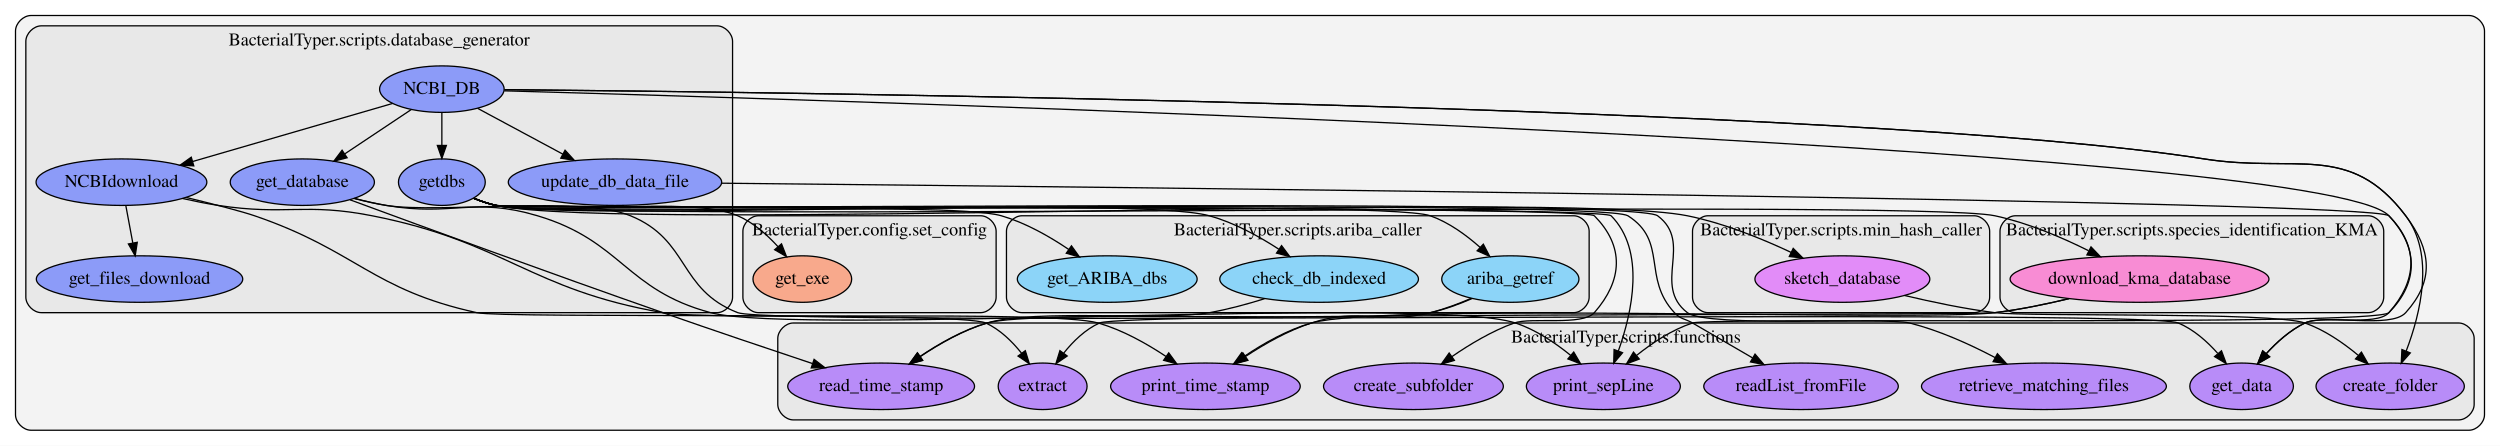
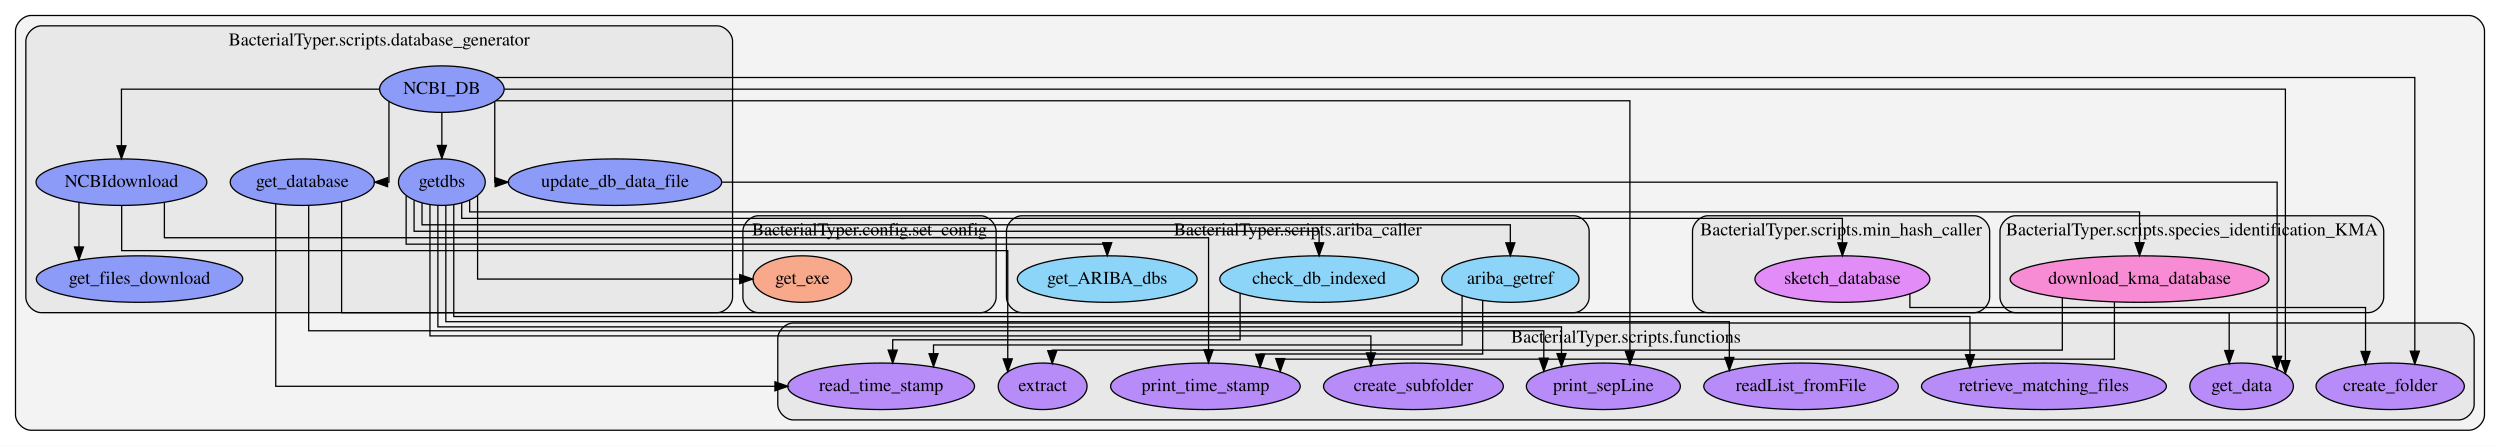
<svg xmlns="http://www.w3.org/2000/svg" width="1935pt" height="345pt" viewBox="0.00 0.00 1935.00 345.00">
  <g id="graph0" class="graph" transform="scale(1 1) rotate(0) translate(4 341)">
    <polygon fill="#ffffff" stroke="transparent" points="-4,4 -4,-341 1931,-341 1931,4 -4,4" />
    <g id="clust1" class="cluster">
      <path fill="#808080" fill-opacity="0.094" stroke="#000000" d="M20,-8C20,-8 1907,-8 1907,-8 1913,-8 1919,-14 1919,-20 1919,-20 1919,-317 1919,-317 1919,-323 1913,-329 1907,-329 1907,-329 20,-329 20,-329 14,-329 8,-323 8,-317 8,-317 8,-20 8,-20 8,-14 14,-8 20,-8" />
    </g>
    <g id="clust2" class="cluster">
      <path fill="#808080" fill-opacity="0.094" stroke="#000000" d="M583,-99C583,-99 755,-99 755,-99 761,-99 767,-105 767,-111 767,-111 767,-162 767,-162 767,-168 761,-174 755,-174 755,-174 583,-174 583,-174 577,-174 571,-168 571,-162 571,-162 571,-111 571,-111 571,-105 577,-99 583,-99" />
      <text text-anchor="middle" x="669" y="-158.8" font-family="Times,serif" font-size="14.00" fill="#000000">BacterialTyper.config.set_config</text>
    </g>
    <g id="clust3" class="cluster">
      <path fill="#808080" fill-opacity="0.094" stroke="#000000" d="M787,-99C787,-99 1214,-99 1214,-99 1220,-99 1226,-105 1226,-111 1226,-111 1226,-162 1226,-162 1226,-168 1220,-174 1214,-174 1214,-174 787,-174 787,-174 781,-174 775,-168 775,-162 775,-162 775,-111 775,-111 775,-105 781,-99 787,-99" />
      <text text-anchor="middle" x="1000.5" y="-158.8" font-family="Times,serif" font-size="14.00" fill="#000000">BacterialTyper.scripts.ariba_caller</text>
    </g>
    <g id="clust4" class="cluster">
      <path fill="#808080" fill-opacity="0.094" stroke="#000000" d="M28,-99C28,-99 551,-99 551,-99 557,-99 563,-105 563,-111 563,-111 563,-309 563,-309 563,-315 557,-321 551,-321 551,-321 28,-321 28,-321 22,-321 16,-315 16,-309 16,-309 16,-111 16,-111 16,-105 22,-99 28,-99" />
      <text text-anchor="middle" x="289.5" y="-305.8" font-family="Times,serif" font-size="14.00" fill="#000000">BacterialTyper.scripts.database_generator</text>
    </g>
    <g id="clust5" class="cluster">
      <path fill="#808080" fill-opacity="0.094" stroke="#000000" d="M610,-16C610,-16 1899,-16 1899,-16 1905,-16 1911,-22 1911,-28 1911,-28 1911,-79 1911,-79 1911,-85 1905,-91 1899,-91 1899,-91 610,-91 610,-91 604,-91 598,-85 598,-79 598,-79 598,-28 598,-28 598,-22 604,-16 610,-16" />
      <text text-anchor="middle" x="1254.5" y="-75.8" font-family="Times,serif" font-size="14.00" fill="#000000">BacterialTyper.scripts.functions</text>
    </g>
    <g id="clust6" class="cluster">
      <path fill="#808080" fill-opacity="0.094" stroke="#000000" d="M1318,-99C1318,-99 1524,-99 1524,-99 1530,-99 1536,-105 1536,-111 1536,-111 1536,-162 1536,-162 1536,-168 1530,-174 1524,-174 1524,-174 1318,-174 1318,-174 1312,-174 1306,-168 1306,-162 1306,-162 1306,-111 1306,-111 1306,-105 1312,-99 1318,-99" />
      <text text-anchor="middle" x="1421" y="-158.8" font-family="Times,serif" font-size="14.00" fill="#000000">BacterialTyper.scripts.min_hash_caller</text>
    </g>
    <g id="clust7" class="cluster">
      <path fill="#808080" fill-opacity="0.094" stroke="#000000" d="M1556,-99C1556,-99 1829,-99 1829,-99 1835,-99 1841,-105 1841,-111 1841,-111 1841,-162 1841,-162 1841,-168 1835,-174 1829,-174 1829,-174 1556,-174 1556,-174 1550,-174 1544,-168 1544,-162 1544,-162 1544,-111 1544,-111 1544,-105 1550,-99 1556,-99" />
      <text text-anchor="middle" x="1692.5" y="-158.8" font-family="Times,serif" font-size="14.00" fill="#000000">BacterialTyper.scripts.species_identification_KMA</text>
    </g>
    <g id="node1" class="node">
      <ellipse fill="#ff8e65" fill-opacity="0.698" stroke="#000000" cx="617" cy="-125" rx="38.194" ry="18" />
      <text text-anchor="middle" x="617" y="-121.3" font-family="Times,serif" font-size="14.00" fill="#000000">get_exe</text>
    </g>
    <g id="node2" class="node">
      <ellipse fill="#65cbff" fill-opacity="0.698" stroke="#000000" cx="1165" cy="-125" rx="53.091" ry="18" />
      <text text-anchor="middle" x="1165" y="-121.3" font-family="Times,serif" font-size="14.00" fill="#000000">ariba_getref</text>
    </g>
    <g id="node16" class="node">
      <ellipse fill="#a365ff" fill-opacity="0.698" stroke="#000000" cx="929" cy="-42" rx="73.387" ry="18" />
      <text text-anchor="middle" x="929" y="-38.3" font-family="Times,serif" font-size="14.00" fill="#000000">print_time_stamp</text>
    </g>
    <g id="edge3" class="edge">
-       <path fill="none" stroke="#000000" d="M1134.736,-110.1C1124.841,-105.832 1113.652,-101.628 1103,-99 1063.152,-89.168 1050.053,-103.625 1011,-91 993.097,-85.212 974.957,-74.931 960.307,-65.275" />
-       <polygon fill="#000000" stroke="#000000" points="961.904,-62.128 951.669,-59.39 957.962,-67.913 961.904,-62.128" />
+       <path fill="none" stroke="#000000" d="M1143.598,-108.224C1143.598,-91.094 1143.598,-67 1143.598,-67 1143.598,-67 971.375,-67 971.375,-67 971.375,-67 971.375,-65.983 971.375,-65.983" />
+       <polygon fill="#000000" stroke="#000000" points="974.875,-66.832 971.375,-56.831 967.875,-66.832 974.875,-66.832" />
    </g>
    <g id="node18" class="node">
      <ellipse fill="#a365ff" fill-opacity="0.698" stroke="#000000" cx="678" cy="-42" rx="72.287" ry="18" />
      <text text-anchor="middle" x="678" y="-38.3" font-family="Times,serif" font-size="14.00" fill="#000000">read_time_stamp</text>
    </g>
    <g id="edge2" class="edge">
-       <path fill="none" stroke="#000000" d="M1135.459,-109.966C1125.417,-105.579 1113.958,-101.338 1103,-99 1065.718,-91.046 796.627,-101.571 760,-91 741.486,-85.657 722.885,-75.069 708.091,-65.099" />
-       <polygon fill="#000000" stroke="#000000" points="710.052,-62.2 699.849,-59.344 706.044,-67.939 710.052,-62.2" />
+       <path fill="none" stroke="#000000" d="M1127.651,-112.13C1127.651,-97.022 1127.651,-74 1127.651,-74 1127.651,-74 718.545,-74 718.545,-74 718.545,-74 718.545,-67.25 718.545,-67.25" />
+       <polygon fill="#000000" stroke="#000000" points="722.045,-67.25 718.545,-57.25 715.045,-67.25 722.045,-67.25" />
    </g>
    <g id="node3" class="node">
      <ellipse fill="#65cbff" fill-opacity="0.698" stroke="#000000" cx="1017" cy="-125" rx="76.887" ry="18" />
      <text text-anchor="middle" x="1017" y="-121.3" font-family="Times,serif" font-size="14.00" fill="#000000">check_db_indexed</text>
    </g>
    <g id="edge1" class="edge">
-       <path fill="none" stroke="#000000" d="M974.701,-109.782C961.225,-105.553 946.141,-101.451 932,-99 894.299,-92.464 796.638,-102.035 760,-91 741.549,-85.443 722.954,-74.835 708.147,-64.907" />
-       <polygon fill="#000000" stroke="#000000" points="710.108,-62.008 699.896,-59.184 706.118,-67.76 710.108,-62.008" />
+       <path fill="none" stroke="#000000" d="M955.841,-114.099C955.841,-100.215 955.841,-78 955.841,-78 955.841,-78 686.946,-78 686.946,-78 686.946,-78 686.946,-70 686.946,-70" />
+       <polygon fill="#000000" stroke="#000000" points="690.446,-70 686.946,-60 683.446,-70 690.446,-70" />
    </g>
    <g id="node4" class="node">
      <ellipse fill="#65cbff" fill-opacity="0.698" stroke="#000000" cx="853" cy="-125" rx="69.588" ry="18" />
      <text text-anchor="middle" x="853" y="-121.3" font-family="Times,serif" font-size="14.00" fill="#000000">get_ARIBA_dbs</text>
    </g>
    <g id="node5" class="node">
      <ellipse fill="#657aff" fill-opacity="0.698" stroke="#000000" cx="338" cy="-272" rx="48.192" ry="18" />
      <text text-anchor="middle" x="338" y="-268.3" font-family="Times,serif" font-size="14.00" fill="#000000">NCBI_DB</text>
    </g>
    <g id="node6" class="node">
      <ellipse fill="#657aff" fill-opacity="0.698" stroke="#000000" cx="90" cy="-200" rx="66.089" ry="18" />
      <text text-anchor="middle" x="90" y="-196.3" font-family="Times,serif" font-size="14.00" fill="#000000">NCBIdownload</text>
    </g>
    <g id="edge7" class="edge">
-       <path fill="none" stroke="#000000" d="M299.793,-260.908C258.441,-248.902 192.12,-229.648 145.127,-216.005" />
-       <polygon fill="#000000" stroke="#000000" points="145.987,-212.61 135.408,-213.183 144.036,-219.332 145.987,-212.61" />
+       <path fill="none" stroke="#000000" d="M289.889,-272C217.769,-272 90,-272 90,-272 90,-272 90,-228.169 90,-228.169" />
+       <polygon fill="#000000" stroke="#000000" points="93.5,-228.169 90,-218.169 86.5,-228.169 93.5,-228.169" />
    </g>
    <g id="node7" class="node">
      <ellipse fill="#657aff" fill-opacity="0.698" stroke="#000000" cx="230" cy="-200" rx="55.79" ry="18" />
      <text text-anchor="middle" x="230" y="-196.3" font-family="Times,serif" font-size="14.00" fill="#000000">get_database</text>
    </g>
    <g id="edge4" class="edge">
-       <path fill="none" stroke="#000000" d="M314.299,-256.199C299.176,-246.118 279.366,-232.911 262.75,-221.834" />
-       <polygon fill="#000000" stroke="#000000" points="264.656,-218.898 254.394,-216.263 260.773,-224.722 264.656,-218.898" />
+       <path fill="none" stroke="#000000" d="M297.054,-262.29C297.054,-242.637 297.054,-200 297.054,-200 297.054,-200 295.946,-200 295.946,-200" />
+       <polygon fill="#000000" stroke="#000000" points="295.981,-196.5 285.981,-200 295.981,-203.5 295.981,-196.5" />
    </g>
    <g id="node9" class="node">
      <ellipse fill="#657aff" fill-opacity="0.698" stroke="#000000" cx="338" cy="-200" rx="33.595" ry="18" />
      <text text-anchor="middle" x="338" y="-196.3" font-family="Times,serif" font-size="14.00" fill="#000000">getdbs</text>
    </g>
    <g id="edge10" class="edge">
-       <path fill="none" stroke="#000000" d="M338,-253.831C338,-246.131 338,-236.974 338,-228.417" />
+       <path fill="none" stroke="#000000" d="M338,-253.831C338,-253.831 338,-228.413 338,-228.413" />
      <polygon fill="#000000" stroke="#000000" points="341.5,-228.413 338,-218.413 334.5,-228.413 341.5,-228.413" />
    </g>
    <g id="node10" class="node">
      <ellipse fill="#657aff" fill-opacity="0.698" stroke="#000000" cx="472" cy="-200" rx="82.585" ry="18" />
      <text text-anchor="middle" x="472" y="-196.3" font-family="Times,serif" font-size="14.00" fill="#000000">update_db_data_file</text>
    </g>
    <g id="edge5" class="edge">
-       <path fill="none" stroke="#000000" d="M365.765,-257.082C384.815,-246.846 410.398,-233.1 431.686,-221.661" />
-       <polygon fill="#000000" stroke="#000000" points="433.362,-224.734 440.514,-216.918 430.049,-218.568 433.362,-224.734" />
+       <path fill="none" stroke="#000000" d="M378.946,-262.29C378.946,-242.637 378.946,-200 378.946,-200 378.946,-200 379.978,-200 379.978,-200" />
+       <polygon fill="#000000" stroke="#000000" points="379.26,-203.5 389.26,-200 379.26,-196.5 379.26,-203.5" />
    </g>
    <g id="node11" class="node">
      <ellipse fill="#a365ff" fill-opacity="0.698" stroke="#000000" cx="1846" cy="-42" rx="57.391" ry="18" />
      <text text-anchor="middle" x="1846" y="-38.3" font-family="Times,serif" font-size="14.00" fill="#000000">create_folder</text>
    </g>
    <g id="edge6" class="edge">
-       <path fill="none" stroke="#000000" d="M386.43,-271.609C597.819,-269.666 1440.722,-259.425 1702,-218 1773.15,-206.719 1814.521,-231.438 1858,-174 1880.735,-143.965 1869.487,-98.368 1858.421,-69.392" />
-       <polygon fill="#000000" stroke="#000000" points="1861.57,-67.842 1854.571,-59.888 1855.082,-70.471 1861.57,-67.842" />
+       <path fill="none" stroke="#000000" d="M380.036,-281C625.725,-281 1865.065,-281 1865.065,-281 1865.065,-281 1865.065,-69.188 1865.065,-69.188" />
+       <polygon fill="#000000" stroke="#000000" points="1868.565,-69.188 1865.065,-59.188 1861.565,-69.188 1868.565,-69.188" />
    </g>
    <g id="node14" class="node">
      <ellipse fill="#a365ff" fill-opacity="0.698" stroke="#000000" cx="1731" cy="-42" rx="40.094" ry="18" />
      <text text-anchor="middle" x="1731" y="-38.3" font-family="Times,serif" font-size="14.00" fill="#000000">get_data</text>
    </g>
    <g id="edge9" class="edge">
-       <path fill="none" stroke="#000000" d="M386.43,-271.609C597.819,-269.666 1440.722,-259.425 1702,-218 1773.15,-206.719 1814.521,-231.438 1858,-174 1878.118,-147.422 1880.335,-123.743 1858,-99 1846.325,-86.066 1795.736,-98.482 1780,-91 1768.571,-85.566 1758.262,-76.325 1750.081,-67.323" />
-       <polygon fill="#000000" stroke="#000000" points="1752.621,-64.907 1743.466,-59.575 1747.297,-69.453 1752.621,-64.907" />
+       <path fill="none" stroke="#000000" d="M386.293,-272C635.544,-272 1764.895,-272 1764.895,-272 1764.895,-272 1764.895,-61.883 1764.895,-61.883" />
+       <polygon fill="#000000" stroke="#000000" points="1768.395,-61.883 1764.895,-51.883 1761.395,-61.883 1768.395,-61.883" />
    </g>
    <g id="node15" class="node">
      <ellipse fill="#a365ff" fill-opacity="0.698" stroke="#000000" cx="1237" cy="-42" rx="59.59" ry="18" />
      <text text-anchor="middle" x="1237" y="-38.3" font-family="Times,serif" font-size="14.00" fill="#000000">print_sepLine</text>
    </g>
    <g id="edge8" class="edge">
-       <path fill="none" stroke="#000000" d="M386.307,-270.696C638.451,-263.662 1793.906,-228.524 1845,-174 1867.793,-149.677 1868.395,-122.745 1845,-99 1834.491,-88.334 1320.232,-95.656 1306,-91 1290.229,-85.841 1274.944,-75.697 1262.786,-65.971" />
-       <polygon fill="#000000" stroke="#000000" points="1264.815,-63.105 1254.901,-59.37 1260.322,-68.473 1264.815,-63.105" />
+       <path fill="none" stroke="#000000" d="M379.9,-263C559.79,-263 1257.545,-263 1257.545,-263 1257.545,-263 1257.545,-68.975 1257.545,-68.975" />
+       <polygon fill="#000000" stroke="#000000" points="1261.045,-68.975 1257.545,-58.974 1254.045,-68.975 1261.045,-68.975" />
    </g>
    <g id="node8" class="node">
      <ellipse fill="#657aff" fill-opacity="0.698" stroke="#000000" cx="104" cy="-125" rx="79.886" ry="18" />
      <text text-anchor="middle" x="104" y="-121.3" font-family="Times,serif" font-size="14.00" fill="#000000">get_files_download</text>
    </g>
    <g id="edge13" class="edge">
-       <path fill="none" stroke="#000000" d="M93.389,-181.845C95.005,-173.185 96.976,-162.63 98.778,-152.977" />
-       <polygon fill="#000000" stroke="#000000" points="102.248,-153.461 100.642,-142.988 95.367,-152.176 102.248,-153.461" />
+       <path fill="none" stroke="#000000" d="M57.116,-184.094C57.116,-184.094 57.116,-149.862 57.116,-149.862" />
+       <polygon fill="#000000" stroke="#000000" points="60.616,-149.862 57.116,-139.862 53.616,-149.862 60.616,-149.862" />
    </g>
    <g id="node13" class="node">
      <ellipse fill="#a365ff" fill-opacity="0.698" stroke="#000000" cx="803" cy="-42" rx="34.394" ry="18" />
      <text text-anchor="middle" x="803" y="-38.3" font-family="Times,serif" font-size="14.00" fill="#000000">extract</text>
    </g>
    <g id="edge11" class="edge">
-       <path fill="none" stroke="#000000" d="M140.186,-188.147C161.161,-183.024 182.965,-177.429 193,-174 271.917,-147.037 283.538,-116.853 365,-99 386.386,-94.313 739.097,-100.121 759,-91 769.982,-85.967 779.394,-76.742 786.661,-67.643" />
-       <polygon fill="#000000" stroke="#000000" points="789.59,-69.568 792.715,-59.445 783.959,-65.41 789.59,-69.568" />
+       <path fill="none" stroke="#000000" d="M90.176,-181.76C90.176,-166.429 90.176,-147 90.176,-147 90.176,-147 776.005,-147 776.005,-147 776.005,-147 776.005,-63.237 776.005,-63.237" />
+       <polygon fill="#000000" stroke="#000000" points="779.505,-63.237 776.005,-53.237 772.505,-63.237 779.505,-63.237" />
    </g>
    <g id="edge12" class="edge">
-       <path fill="none" stroke="#000000" d="M137.372,-187.356C146.487,-185.286 155.999,-183.373 165,-182 217.402,-174.009 231.991,-184.242 284,-174 387.423,-153.633 405.159,-117.118 509,-99 545.898,-92.562 809.988,-101.298 846,-91 864.694,-85.654 883.517,-75.067 898.501,-65.097" />
-       <polygon fill="#000000" stroke="#000000" points="900.603,-67.899 906.85,-59.342 896.63,-62.136 900.603,-67.899" />
+       <path fill="none" stroke="#000000" d="M123.235,-183.988C123.235,-171.763 123.235,-157 123.235,-157 123.235,-157 931.425,-157 931.425,-157 931.425,-157 931.425,-70.222 931.425,-70.222" />
+       <polygon fill="#000000" stroke="#000000" points="934.925,-70.222 931.425,-60.222 927.925,-70.222 934.925,-70.222" />
    </g>
    <g id="edge16" class="edge">
-       <path fill="none" stroke="#000000" d="M270.255,-187.321C278.375,-185.199 286.903,-183.275 295,-182 336.526,-175.459 445.096,-189.926 484,-174 530.012,-155.164 520.664,-117.025 567,-99 595.866,-87.771 1653.427,-102.955 1682,-91 1693.846,-86.043 1704.331,-76.702 1712.532,-67.494" />
-       <polygon fill="#000000" stroke="#000000" points="1715.433,-69.48 1719.127,-59.55 1710.047,-65.008 1715.433,-69.48" />
+       <path fill="none" stroke="#000000" d="M260.407,-184.66C260.407,-156.406 260.407,-99 260.407,-99 260.407,-99 1721.397,-99 1721.397,-99 1721.397,-99 1721.397,-69.723 1721.397,-69.723" />
+       <polygon fill="#000000" stroke="#000000" points="1724.897,-69.723 1721.397,-59.723 1717.897,-69.723 1724.897,-69.723" />
    </g>
    <g id="edge15" class="edge">
-       <path fill="none" stroke="#000000" d="M270.283,-187.488C278.399,-185.352 286.921,-183.38 295,-182 346.377,-173.222 362.044,-188.868 412,-174 477.414,-154.532 480.072,-116.648 546,-99 612.874,-81.099 1103.256,-112.686 1169,-91 1184.607,-85.852 1199.678,-75.71 1211.648,-65.981" />
-       <polygon fill="#000000" stroke="#000000" points="1214.06,-68.525 1219.409,-59.379 1209.524,-63.193 1214.06,-68.525" />
+       <path fill="none" stroke="#000000" d="M234.919,-182.031C234.919,-149.688 234.919,-85 234.919,-85 234.919,-85 1190.902,-85 1190.902,-85 1190.902,-85 1190.902,-63.75 1190.902,-63.75" />
+       <polygon fill="#000000" stroke="#000000" points="1194.402,-63.75 1190.902,-53.75 1187.402,-63.75 1194.402,-63.75" />
    </g>
    <g id="edge14" class="edge">
-       <path fill="none" stroke="#000000" d="M266.914,-186.344C320.233,-166.685 421.956,-129.43 509,-99 547.708,-85.468 591.592,-70.683 624.94,-59.563" />
-       <polygon fill="#000000" stroke="#000000" points="626.111,-62.862 634.492,-56.381 623.899,-56.221 626.111,-62.862" />
+       <path fill="none" stroke="#000000" d="M209.431,-183.091C209.431,-142.332 209.431,-42 209.431,-42 209.431,-42 595.813,-42 595.813,-42" />
+       <polygon fill="#000000" stroke="#000000" points="595.813,-45.5 605.813,-42 595.813,-38.5 595.813,-45.5" />
    </g>
    <g id="edge19" class="edge">
-       <path fill="none" stroke="#000000" d="M362.821,-187.618C368.352,-185.357 374.276,-183.303 380,-182 420.556,-172.768 528.837,-190.542 567,-174 579.023,-168.788 589.787,-159.276 598.22,-150.009" />
-       <polygon fill="#000000" stroke="#000000" points="600.9,-152.26 604.732,-142.383 595.577,-147.715 600.9,-152.26" />
+       <path fill="none" stroke="#000000" d="M365.652,-189.572C365.652,-168.964 365.652,-125 365.652,-125 365.652,-125 568.552,-125 568.552,-125" />
+       <polygon fill="#000000" stroke="#000000" points="568.552,-128.5 578.552,-125 568.552,-121.5 568.552,-128.5" />
    </g>
    <g id="edge27" class="edge">
-       <path fill="none" stroke="#000000" d="M362.791,-187.481C368.323,-185.228 374.256,-183.212 380,-182 419.303,-173.706 1065.13,-187.394 1103,-174 1117.363,-168.92 1130.932,-159.027 1141.692,-149.453" />
-       <polygon fill="#000000" stroke="#000000" points="1144.093,-152 1149.003,-142.611 1139.31,-146.889 1144.093,-152" />
+       <path fill="none" stroke="#000000" d="M322.638,-183.887C322.638,-175.51 322.638,-167 322.638,-167 322.638,-167 1165,-167 1165,-167 1165,-167 1165,-153.055 1165,-153.055" />
+       <polygon fill="#000000" stroke="#000000" points="1168.5,-153.055 1165,-143.055 1161.5,-153.056 1168.5,-153.055" />
    </g>
    <g id="edge20" class="edge">
-       <path fill="none" stroke="#000000" d="M362.794,-187.495C368.326,-185.242 374.258,-183.222 380,-182 439.996,-169.232 872.861,-190.285 932,-174 951.082,-168.745 970.353,-158.166 985.71,-148.178" />
-       <polygon fill="#000000" stroke="#000000" points="987.932,-150.901 994.269,-142.411 984.02,-145.096 987.932,-150.901" />
+       <path fill="none" stroke="#000000" d="M316.493,-185.85C316.493,-175.046 316.493,-162 316.493,-162 316.493,-162 1017,-162 1017,-162 1017,-162 1017,-153.066 1017,-153.066" />
+       <polygon fill="#000000" stroke="#000000" points="1020.5,-153.066 1017,-143.066 1013.5,-153.066 1020.5,-153.066" />
    </g>
    <g id="edge24" class="edge">
-       <path fill="none" stroke="#000000" d="M362.8,-187.521C368.332,-185.266 374.262,-183.239 380,-182 422.474,-172.828 729.233,-185.989 771,-174 789.655,-168.645 808.391,-157.946 823.235,-147.907" />
-       <polygon fill="#000000" stroke="#000000" points="825.314,-150.724 831.495,-142.119 821.297,-144.992 825.314,-150.724" />
+       <path fill="none" stroke="#000000" d="M310.348,-189.347C310.348,-175.206 310.348,-152 310.348,-152 310.348,-152 853,-152 853,-152 853,-152 853,-151.116 853,-151.116" />
+       <polygon fill="#000000" stroke="#000000" points="856.5,-153.159 853,-143.159 849.5,-153.159 856.5,-153.159" />
    </g>
    <g id="node12" class="node">
      <ellipse fill="#a365ff" fill-opacity="0.698" stroke="#000000" cx="1090" cy="-42" rx="69.588" ry="18" />
      <text text-anchor="middle" x="1090" y="-38.3" font-family="Times,serif" font-size="14.00" fill="#000000">create_subfolder</text>
    </g>
    <g id="edge21" class="edge">
-       <path fill="none" stroke="#000000" d="M362.79,-187.473C368.322,-185.221 374.255,-183.207 380,-182 391.554,-179.572 1221.691,-182.387 1230,-174 1253.459,-150.319 1252.011,-124.033 1230,-99 1220.827,-88.567 1181.075,-95.693 1168,-91 1150.923,-84.871 1133.663,-74.55 1119.736,-64.957" />
-       <polygon fill="#000000" stroke="#000000" points="1121.705,-62.063 1111.526,-59.122 1117.649,-67.769 1121.705,-62.063" />
+       <path fill="none" stroke="#000000" d="M328.783,-182.441C328.783,-149.339 328.783,-81 328.783,-81 328.783,-81 1057.075,-81 1057.075,-81 1057.075,-81 1057.075,-67.863 1057.075,-67.863" />
+       <polygon fill="#000000" stroke="#000000" points="1060.575,-67.863 1057.075,-57.863 1053.575,-67.863 1060.575,-67.863" />
    </g>
    <g id="edge25" class="edge">
-       <path fill="none" stroke="#000000" d="M362.789,-187.473C368.322,-185.22 374.255,-183.207 380,-182 391.731,-179.536 1234.564,-182.515 1243,-174 1269.836,-146.914 1259.296,-99.356 1248.601,-69.328" />
-       <polygon fill="#000000" stroke="#000000" points="1251.835,-67.985 1245.021,-59.871 1245.288,-70.463 1251.835,-67.985" />
+       <path fill="none" stroke="#000000" d="M334.928,-182.005C334.928,-150.345 334.928,-88 334.928,-88 334.928,-88 1204.599,-88 1204.599,-88 1204.599,-88 1204.599,-67.317 1204.599,-67.317" />
+       <polygon fill="#000000" stroke="#000000" points="1208.099,-67.317 1204.599,-57.317 1201.099,-67.317 1208.099,-67.317" />
    </g>
    <g id="node17" class="node">
      <ellipse fill="#a365ff" fill-opacity="0.698" stroke="#000000" cx="1390" cy="-42" rx="75.287" ry="18" />
      <text text-anchor="middle" x="1390" y="-38.3" font-family="Times,serif" font-size="14.00" fill="#000000">readList_fromFile</text>
    </g>
    <g id="edge23" class="edge">
-       <path fill="none" stroke="#000000" d="M362.789,-187.472C368.322,-185.22 374.255,-183.207 380,-182 403.815,-176.998 1235.463,-187.054 1256,-174 1287.204,-154.166 1266.808,-126.064 1292,-99 1296.883,-93.754 1299.794,-94.583 1306,-91 1321.256,-82.192 1338.031,-72.423 1352.552,-63.941" />
-       <polygon fill="#000000" stroke="#000000" points="1354.401,-66.914 1361.268,-58.846 1350.868,-60.871 1354.401,-66.914" />
+       <path fill="none" stroke="#000000" d="M341.072,-181.679C341.072,-150.866 341.072,-92 341.072,-92 341.072,-92 1334.506,-92 1334.506,-92 1334.506,-92 1334.506,-64.36 1334.506,-64.36" />
+       <polygon fill="#000000" stroke="#000000" points="1338.006,-64.359 1334.506,-54.36 1331.006,-64.36 1338.006,-64.359" />
    </g>
    <g id="node19" class="node">
      <ellipse fill="#a365ff" fill-opacity="0.698" stroke="#000000" cx="1578" cy="-42" rx="94.783" ry="18" />
      <text text-anchor="middle" x="1578" y="-38.3" font-family="Times,serif" font-size="14.00" fill="#000000">retrieve_matching_files</text>
    </g>
    <g id="edge22" class="edge">
-       <path fill="none" stroke="#000000" d="M362.789,-187.471C368.322,-185.219 374.255,-183.206 380,-182 404.441,-176.87 1258.985,-188.935 1279,-174 1306.943,-153.149 1274.453,-120.373 1302,-99 1317.116,-87.272 1455.432,-95.611 1474,-91 1496.973,-85.296 1520.98,-74.361 1540.133,-64.266" />
-       <polygon fill="#000000" stroke="#000000" points="1541.99,-67.24 1549.12,-59.404 1538.659,-61.084 1541.99,-67.24" />
+       <path fill="none" stroke="#000000" d="M347.217,-182.358C347.217,-152.686 347.217,-96 347.217,-96 347.217,-96 1520.751,-96 1520.751,-96 1520.751,-96 1520.751,-66.471 1520.751,-66.471" />
+       <polygon fill="#000000" stroke="#000000" points="1524.252,-66.471 1520.751,-56.471 1517.252,-66.471 1524.252,-66.471" />
    </g>
    <g id="node20" class="node">
      <ellipse fill="#e065ff" fill-opacity="0.698" stroke="#000000" cx="1422" cy="-125" rx="67.688" ry="18" />
      <text text-anchor="middle" x="1422" y="-121.3" font-family="Times,serif" font-size="14.00" fill="#000000">sketch_database</text>
    </g>
    <g id="edge18" class="edge">
-       <path fill="none" stroke="#000000" d="M362.789,-187.47C368.321,-185.218 374.255,-183.205 380,-182 480.266,-160.966 1201.557,-194.17 1302,-174 1329.923,-168.393 1359.567,-156.353 1382.405,-145.612" />
-       <polygon fill="#000000" stroke="#000000" points="1383.941,-148.757 1391.435,-141.267 1380.906,-142.449 1383.941,-148.757" />
+       <path fill="none" stroke="#000000" d="M353.362,-183.712C353.362,-177.553 353.362,-172 353.362,-172 353.362,-172 1422,-172 1422,-172 1422,-172 1422,-153.037 1422,-153.037" />
+       <polygon fill="#000000" stroke="#000000" points="1425.5,-153.037 1422,-143.037 1418.5,-153.037 1425.5,-153.037" />
    </g>
    <g id="node21" class="node">
      <ellipse fill="#ff65cb" fill-opacity="0.698" stroke="#000000" cx="1652" cy="-125" rx="100.182" ry="18" />
      <text text-anchor="middle" x="1652" y="-121.3" font-family="Times,serif" font-size="14.00" fill="#000000">download_kma_database</text>
    </g>
    <g id="edge26" class="edge">
-       <path fill="none" stroke="#000000" d="M362.787,-187.462C368.32,-185.21 374.253,-183.2 380,-182 443.085,-168.825 1476.965,-187.413 1540,-174 1565.203,-168.637 1591.691,-157.341 1612.576,-146.944" />
-       <polygon fill="#000000" stroke="#000000" points="1614.441,-149.922 1621.754,-142.256 1611.256,-143.689 1614.441,-149.922" />
+       <path fill="none" stroke="#000000" d="M359.507,-186.09C359.507,-181.246 359.507,-177 359.507,-177 359.507,-177 1652,-177 1652,-177 1652,-177 1652,-153.187 1652,-153.187" />
+       <polygon fill="#000000" stroke="#000000" points="1655.5,-153.187 1652,-143.187 1648.5,-153.187 1655.5,-153.187" />
    </g>
    <g id="edge17" class="edge">
-       <path fill="none" stroke="#000000" d="M554.542,-199.203C849.375,-196.259 1833.644,-185.573 1845,-174 1868.346,-150.208 1867.084,-123.968 1845,-99 1835.358,-88.099 1793.08,-97.382 1780,-91 1768.627,-85.451 1758.327,-76.189 1750.139,-67.203" />
-       <polygon fill="#000000" stroke="#000000" points="1752.68,-64.789 1743.513,-59.477 1747.366,-69.346 1752.68,-64.789" />
+       <path fill="none" stroke="#000000" d="M554.925,-200C839.438,-200 1758.493,-200 1758.493,-200 1758.493,-200 1758.493,-65.199 1758.493,-65.199" />
+       <polygon fill="#000000" stroke="#000000" points="1761.993,-65.199 1758.493,-55.199 1754.993,-65.199 1761.993,-65.199" />
    </g>
    <g id="edge28" class="edge">
-       <path fill="none" stroke="#000000" d="M1470.163,-112.29C1491.417,-107.227 1516.793,-101.918 1540,-99 1566.473,-95.671 1754.81,-99.797 1780,-91 1795.07,-85.737 1809.57,-75.719 1821.122,-66.106" />
-       <polygon fill="#000000" stroke="#000000" points="1823.745,-68.463 1828.979,-59.251 1819.143,-63.188 1823.745,-68.463" />
+       <path fill="none" stroke="#000000" d="M1474.251,-113.484C1474.251,-108.162 1474.251,-103 1474.251,-103 1474.251,-103 1826.935,-103 1826.935,-103 1826.935,-103 1826.935,-68.992 1826.935,-68.992" />
+       <polygon fill="#000000" stroke="#000000" points="1830.435,-68.992 1826.935,-58.992 1823.435,-68.992 1830.435,-68.992" />
    </g>
    <g id="edge29" class="edge">
-       <path fill="none" stroke="#000000" d="M1597.449,-109.842C1579.319,-105.476 1558.927,-101.279 1540,-99 1520.887,-96.699 864.536,-98.943 847,-91 835.996,-86.016 826.581,-76.799 819.317,-67.693" />
-       <polygon fill="#000000" stroke="#000000" points="822.017,-65.458 813.266,-59.485 816.383,-69.611 822.017,-65.458" />
+       <path fill="none" stroke="#000000" d="M1592.236,-110.549C1592.236,-94.254 1592.236,-70 1592.236,-70 1592.236,-70 810.452,-70 810.452,-70 810.452,-70 810.452,-68.957 810.452,-68.957" />
+       <polygon fill="#000000" stroke="#000000" points="813.952,-69.574 810.452,-59.574 806.952,-69.574 813.952,-69.574" />
    </g>
    <g id="edge30" class="edge">
-       <path fill="none" stroke="#000000" d="M1597.444,-109.882C1579.313,-105.518 1558.922,-101.313 1540,-99 1481.65,-91.869 1067.546,-107.069 1011,-91 992.464,-85.733 973.861,-75.152 959.071,-65.167" />
-       <polygon fill="#000000" stroke="#000000" points="961.033,-62.267 950.833,-59.401 957.019,-68.002 961.033,-62.267" />
+       <path fill="none" stroke="#000000" d="M1632.564,-107.067C1632.564,-88.756 1632.564,-63 1632.564,-63 1632.564,-63 986.909,-63 986.909,-63 986.909,-63 986.909,-62.048 986.909,-62.048" />
+       <polygon fill="#000000" stroke="#000000" points="990.409,-63.483 986.909,-53.483 983.409,-63.483 990.409,-63.483" />
    </g>
  </g>
</svg>
